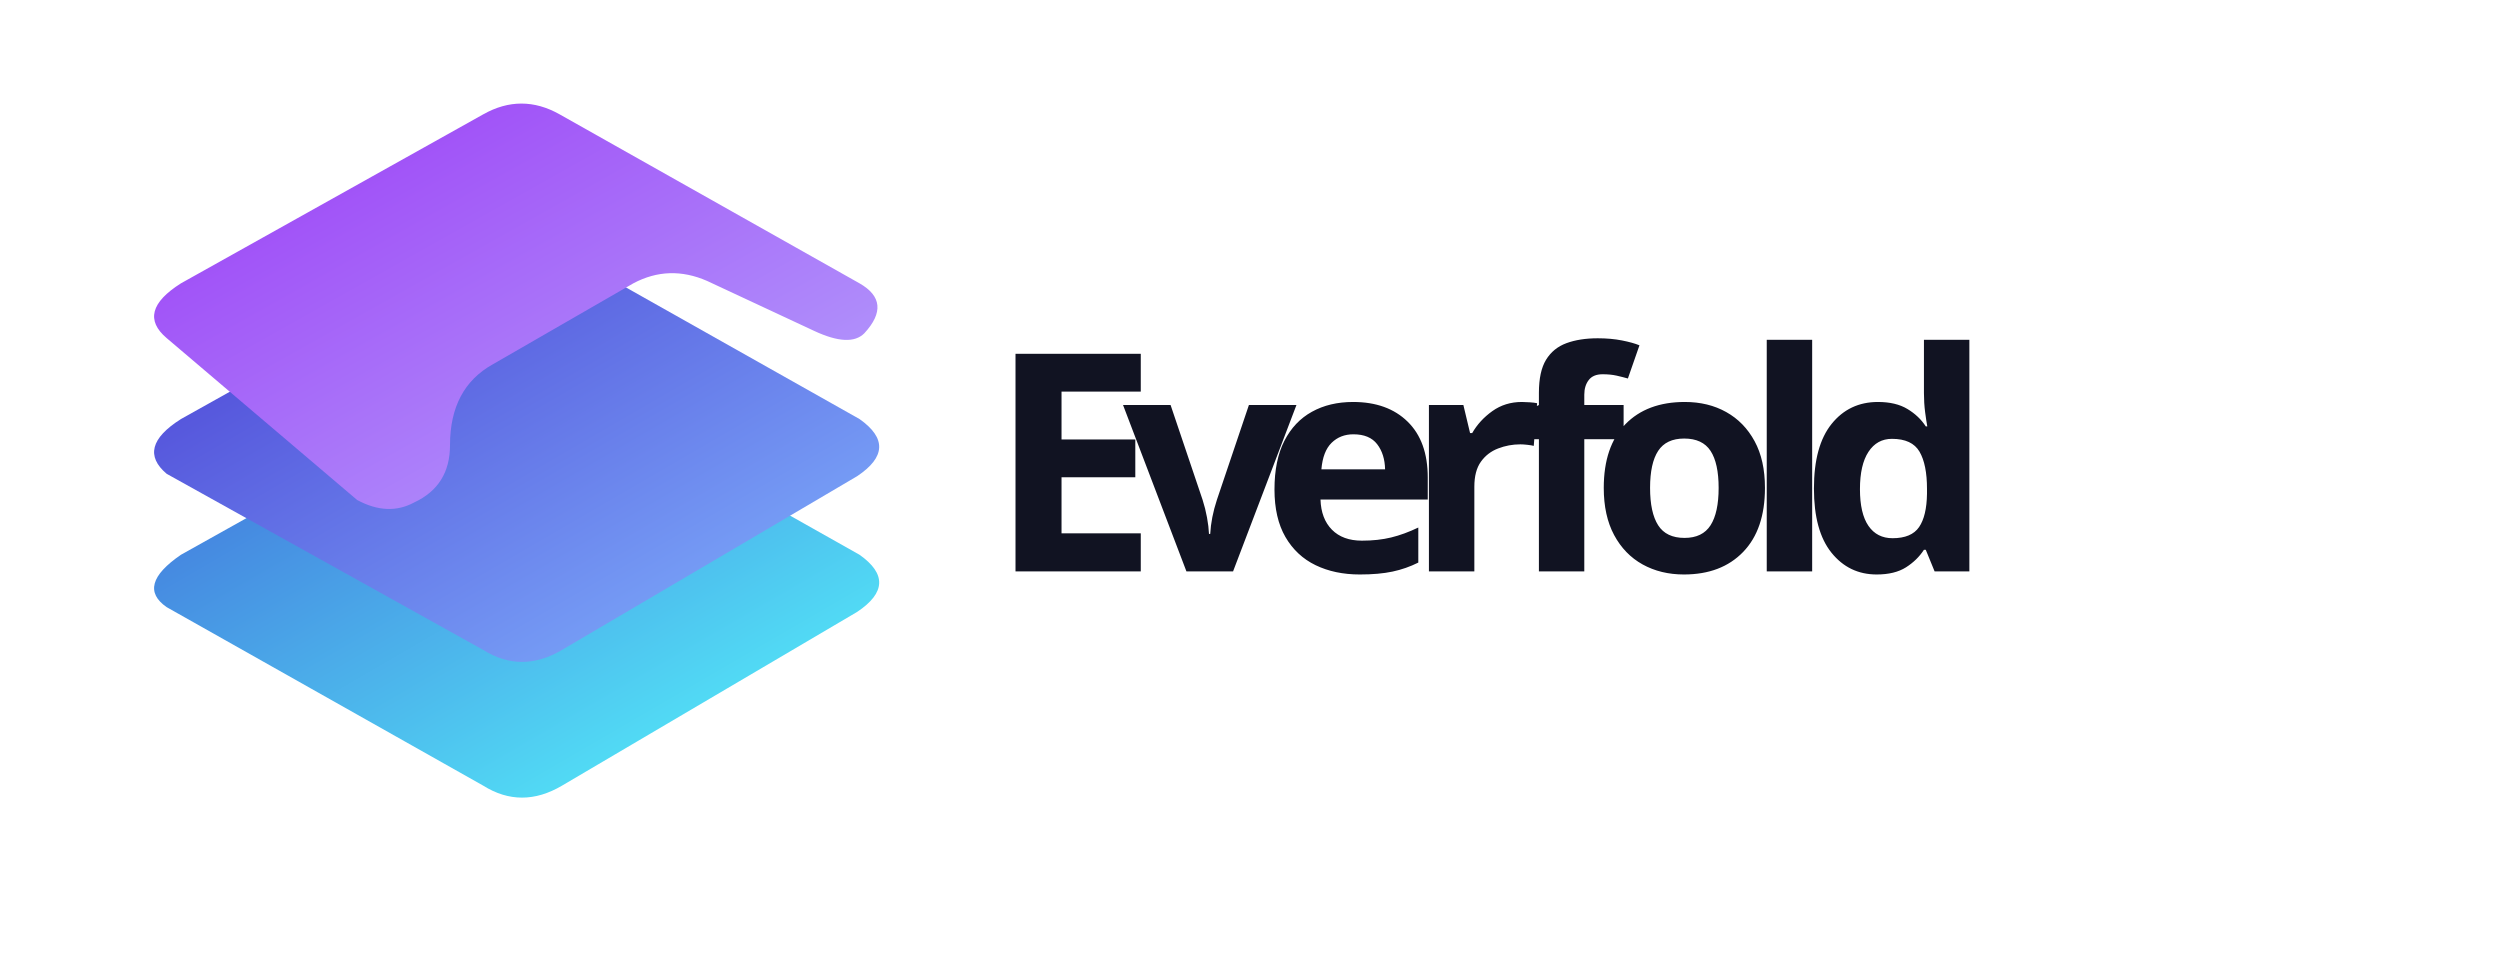
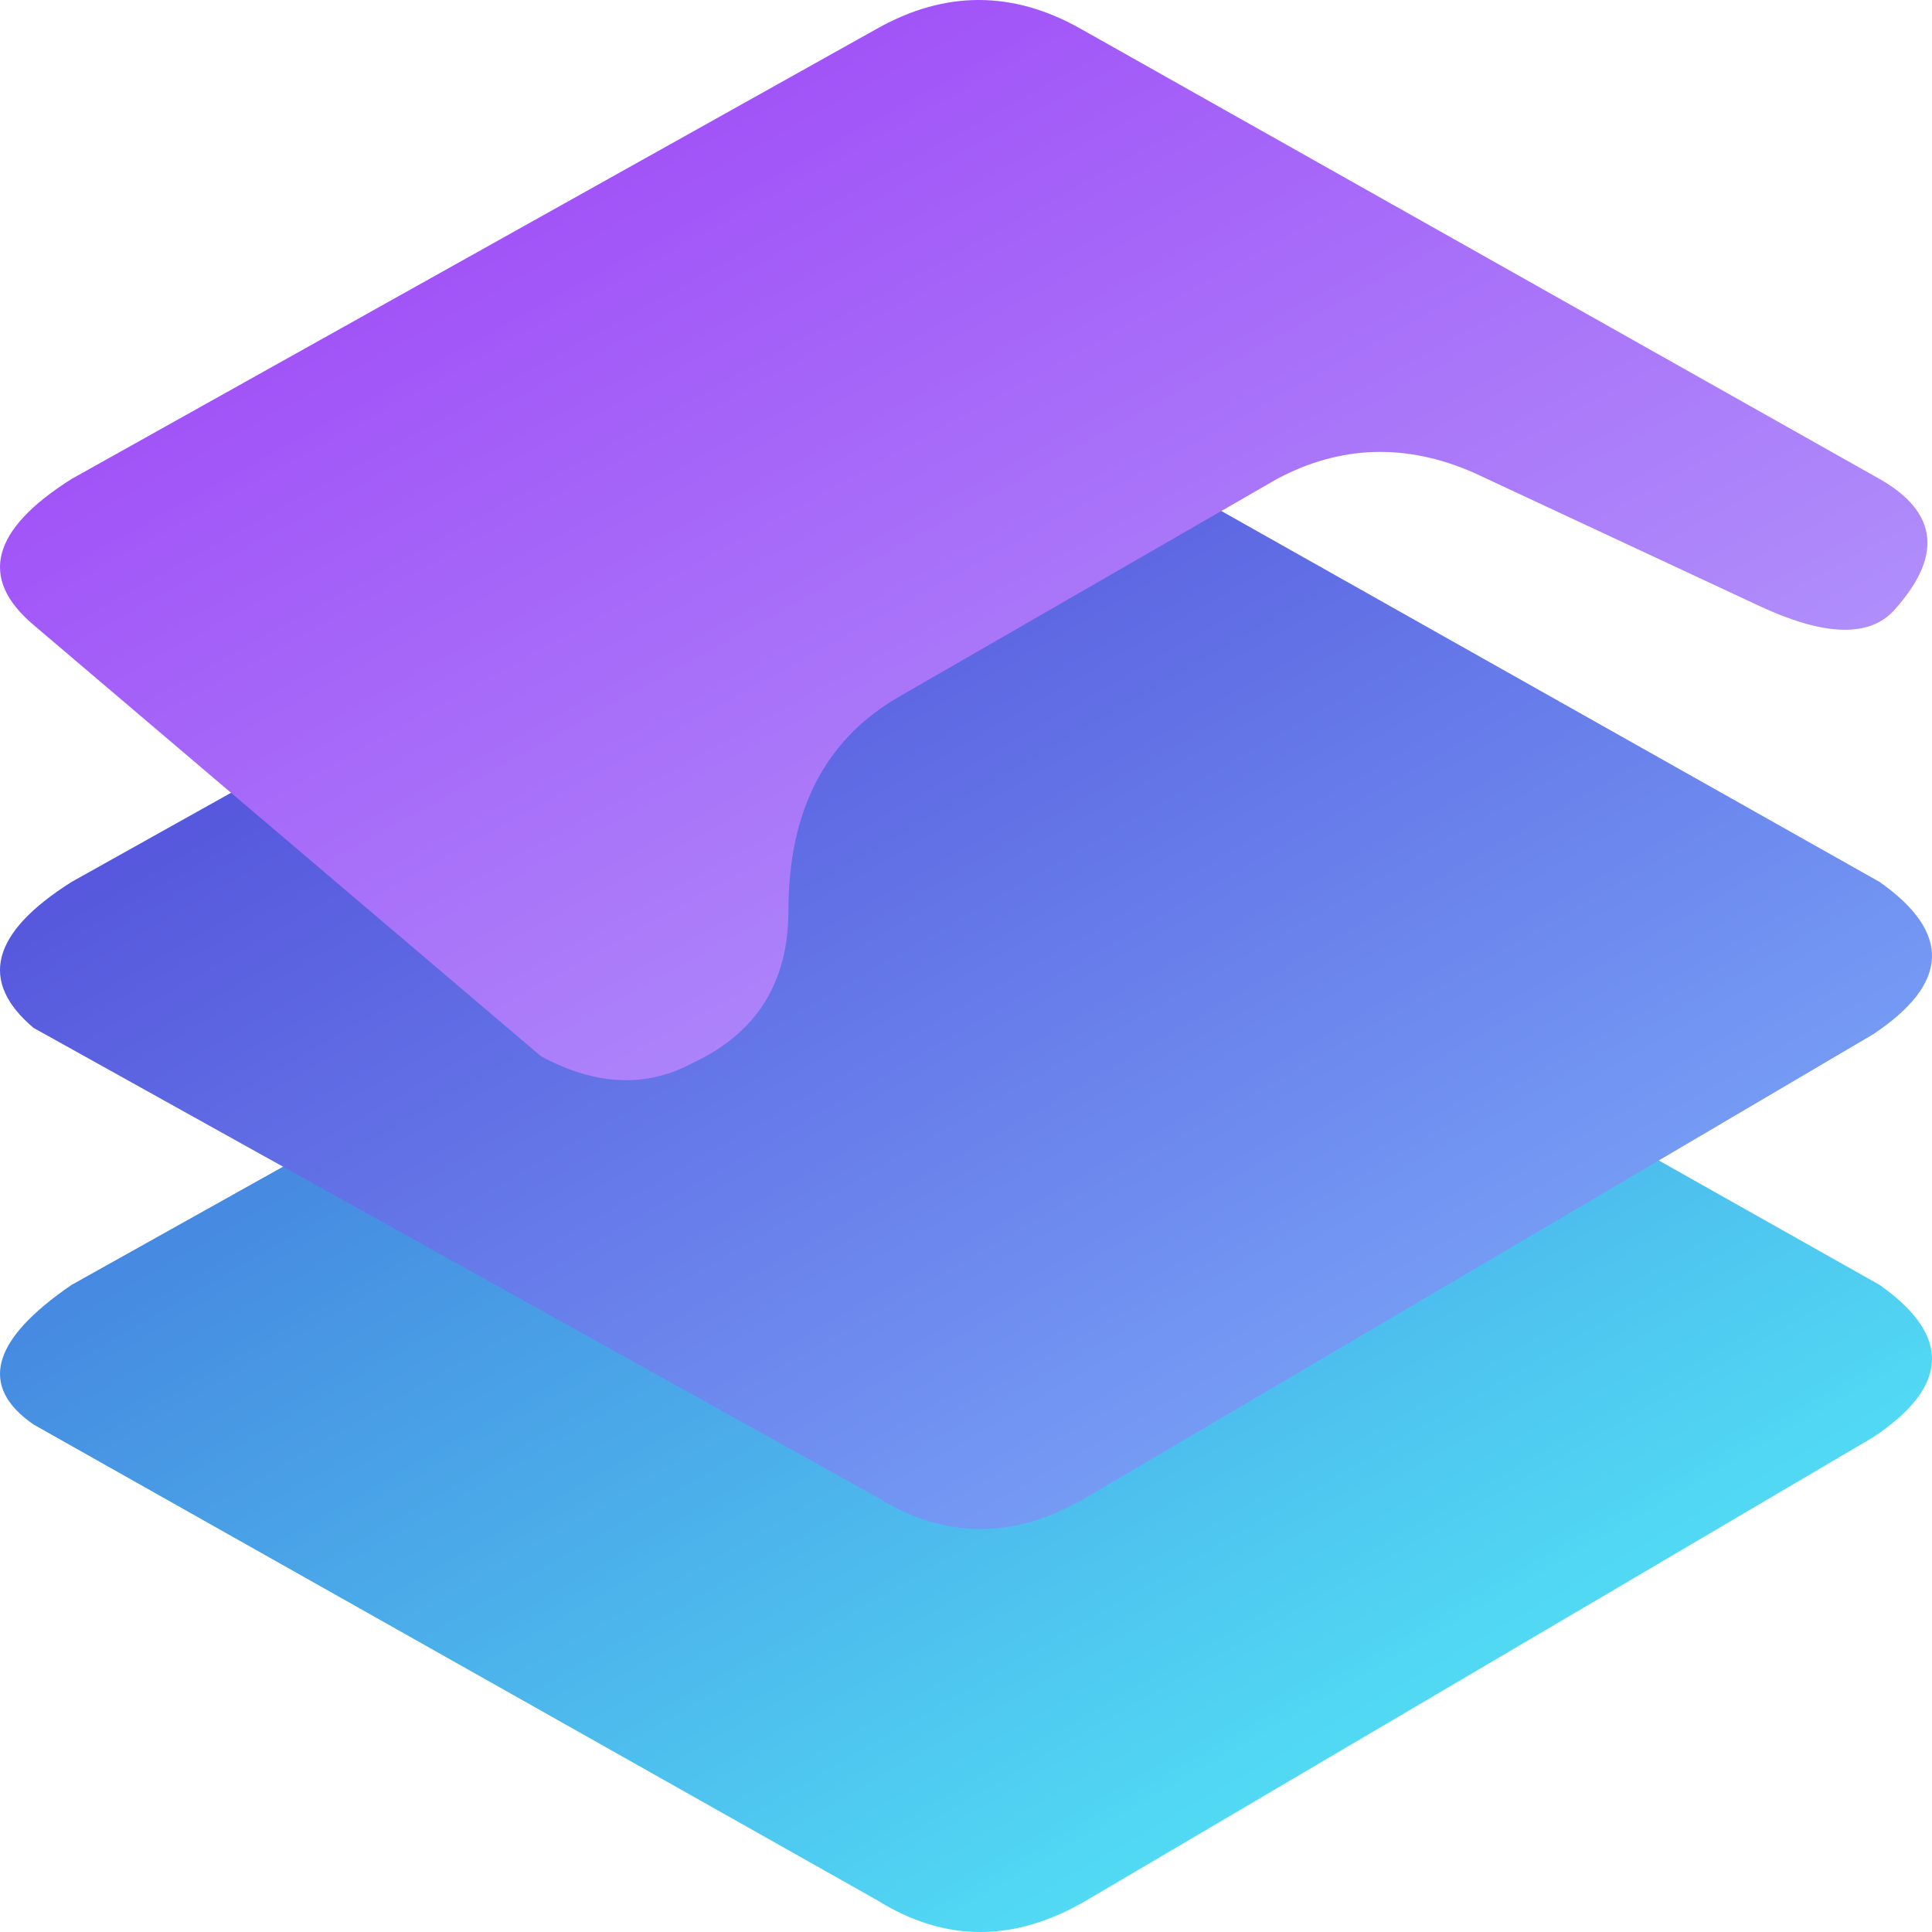
- <svg xmlns="http://www.w3.org/2000/svg" viewBox="0 0 1050 400" role="img" aria-label="Everfold layered fold logo">
+ <svg xmlns="http://www.w3.org/2000/svg" viewBox="0 0 304.538 304.538" role="img" aria-label="Everfold layered fold logo">
  <defs>
    <linearGradient id="bottom" x1="0" y1="0" x2="1" y2="1">
      <stop stop-color="#4166d8" />
      <stop offset="1" stop-color="#56fdfd" />
    </linearGradient>
    <linearGradient id="middle" x1="0" y1="0" x2="1" y2="1">
      <stop stop-color="#493ad2" />
      <stop offset="1" stop-color="#82b8ff" />
    </linearGradient>
    <linearGradient id="top" x1="0" y1="0" x2="1" y2="1">
      <stop stop-color="#9b3af6" />
      <stop offset="1" stop-color="#b5a6fc" />
    </linearGradient>
  </defs>
-   <g transform="translate(45 35)">
-     <path d="M25 220 Q12 211 31 198 L158 127 Q174 118 190 127 L316 198 Q333 210 315 222 L191 295 Q174 305 158 295 Z" fill="url(#bottom)" />
-     <path d="M25 164 Q12 153 31 141 L158 70 Q174 61 190 70 L316 141 Q333 153 315 165 L191 238 Q174 248 158 238 Z" fill="url(#middle)" />
-     <path d="M25 107 Q12 96 31 84 L158 13 Q174 4 190 13 L316 84 Q330 92 318 105 Q312 111 297 104 L252 83 Q236 76 221 84 L162 118 Q144 128 144 152 Q144 169 129 176 Q118 182 105 175 Z" fill="url(#top)" />
-   </g>
-   <text x="415" y="240" font-family="Source Han Mono" font-size="128" font-weight="600" letter-spacing="-15" fill="#111322">Everfold</text>
+   <path d="M5.281 224.538 Q-7.719 215.538 11.281 202.538 L138.281 131.538 Q154.281 122.538 170.281 131.538 L296.281 202.538 Q313.281 214.538 295.281 226.538 L171.281 299.538 Q154.281 309.538 138.281 299.538 Z" fill="url(#bottom)" />
+   <path d="M5.281 162.019 Q-7.719 151.019 11.281 139.019 L138.281 68.019 Q154.281 59.019 170.281 68.019 L296.281 139.019 Q313.281 151.019 295.281 163.019 L171.281 236.019 Q154.281 246.019 138.281 236.019 Z" fill="url(#middle)" />
+   <path d="M5.281 98.5 Q-7.719 87.5 11.281 75.5 L138.281 4.5 Q154.281 -4.5 170.281 4.5 L296.281 75.5 Q310.281 83.5 298.281 96.5 Q292.281 102.5 277.281 95.5 L232.281 74.5 Q216.281 67.5 201.281 75.5 L142.281 109.5 Q124.281 119.5 124.281 143.5 Q124.281 160.5 109.281 167.5 Q98.281 173.5 85.281 166.5 Z" fill="url(#top)" />
</svg>
